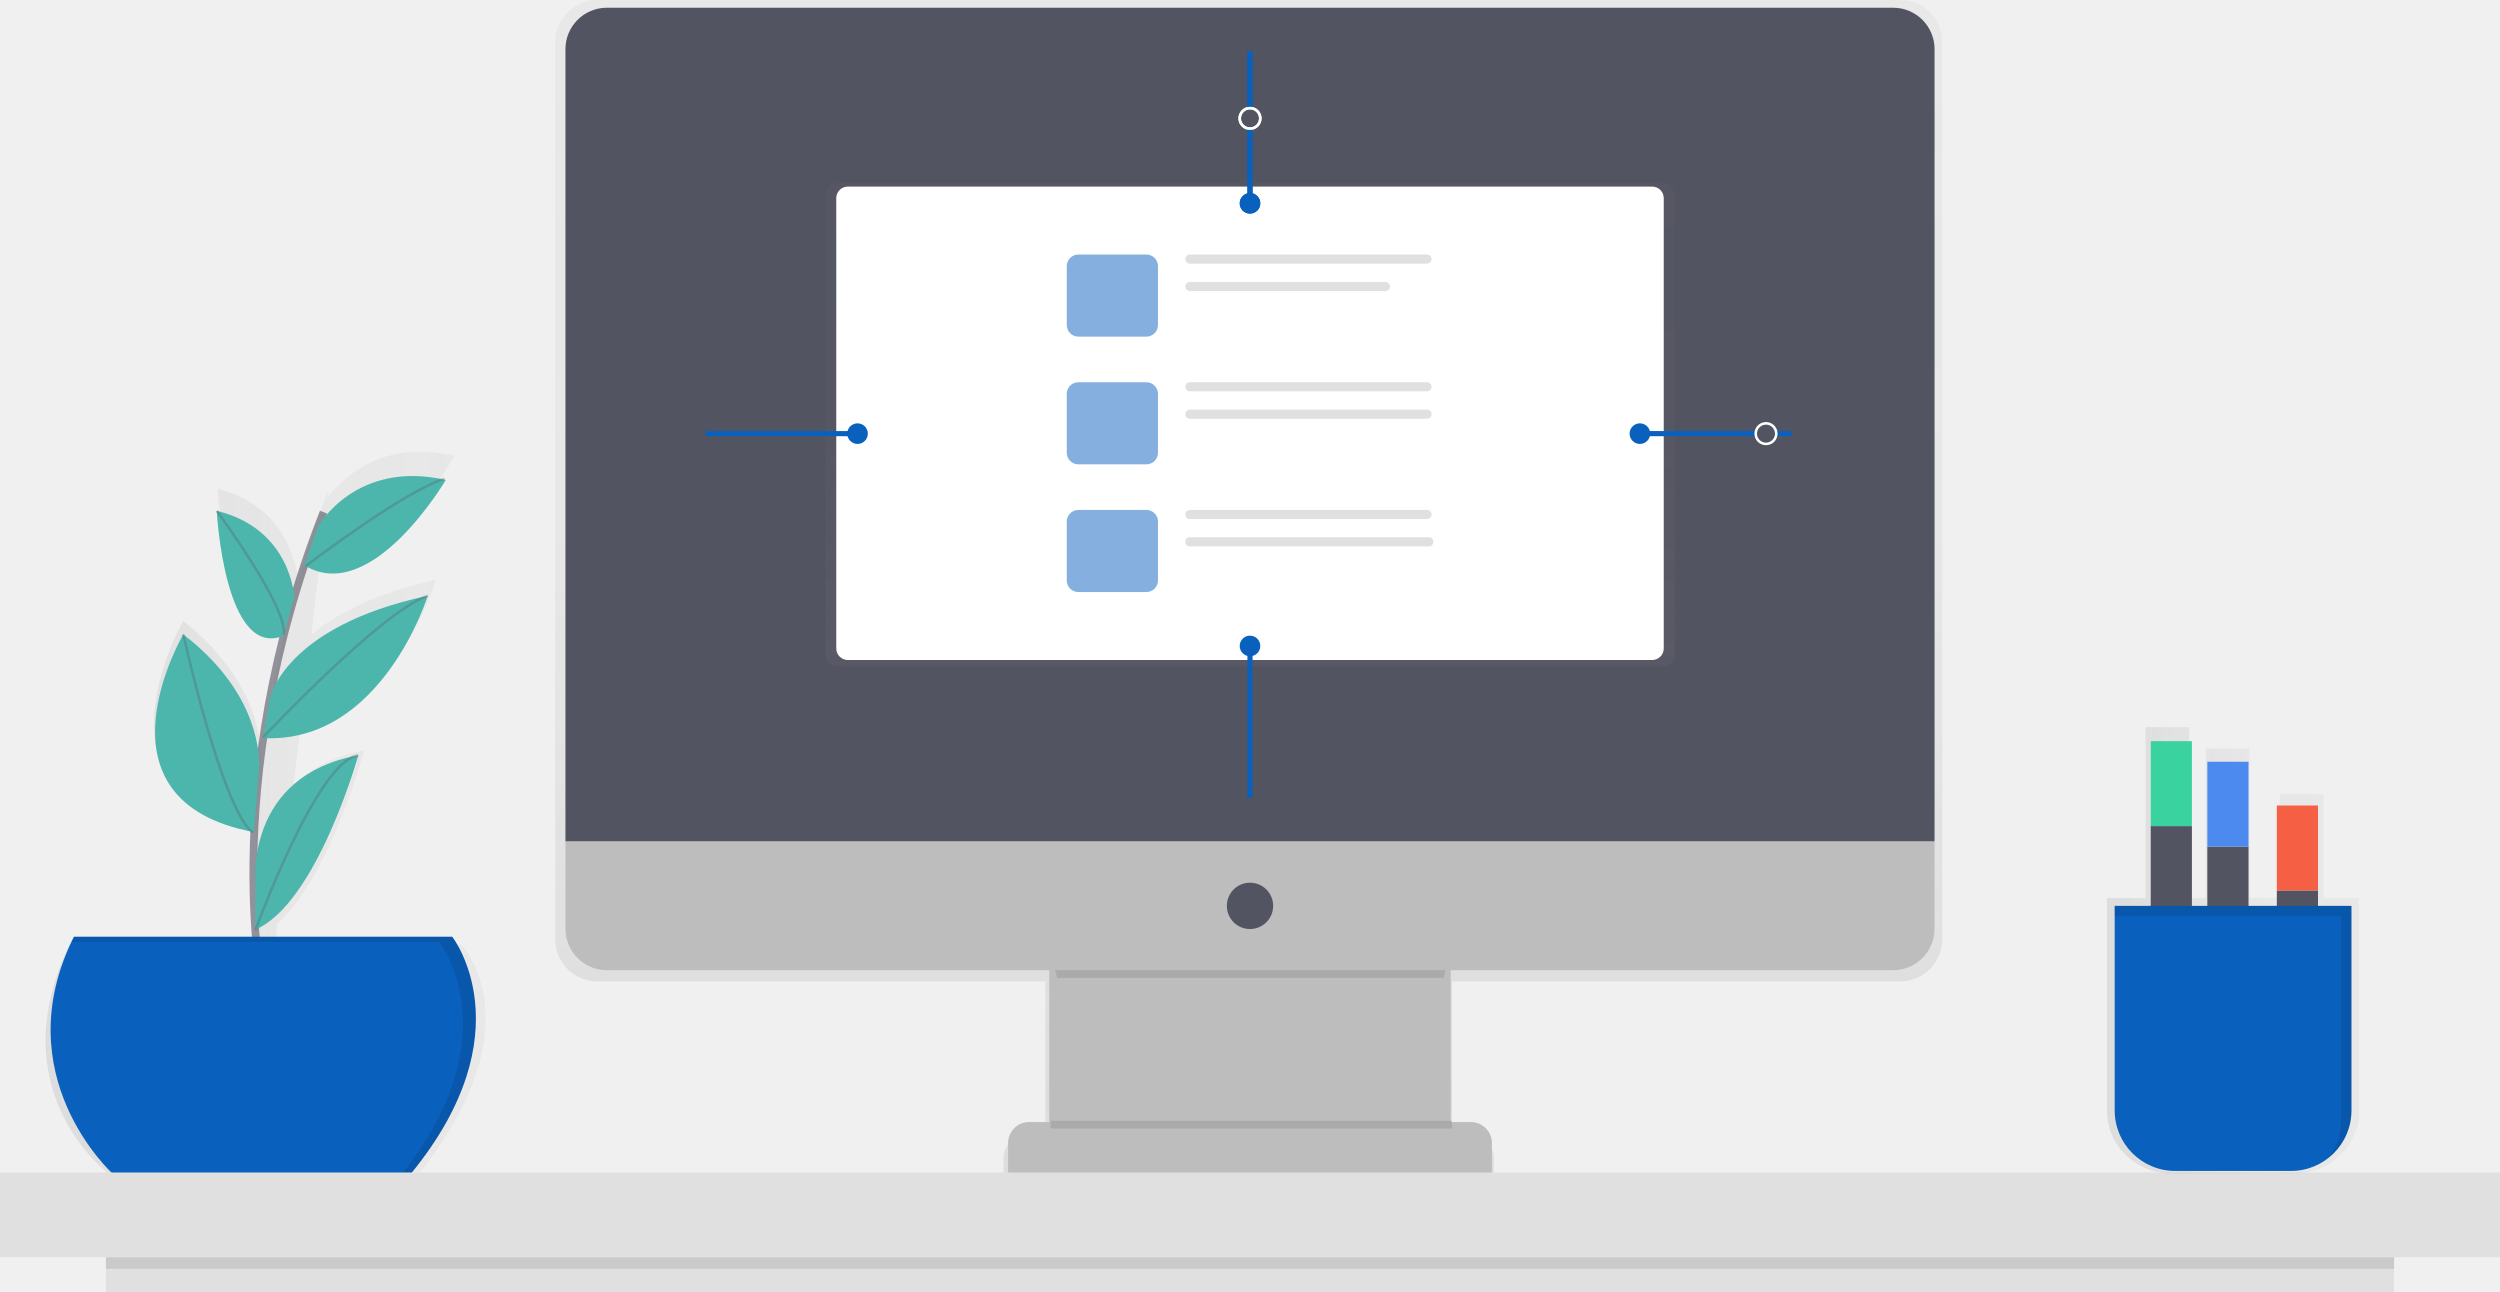
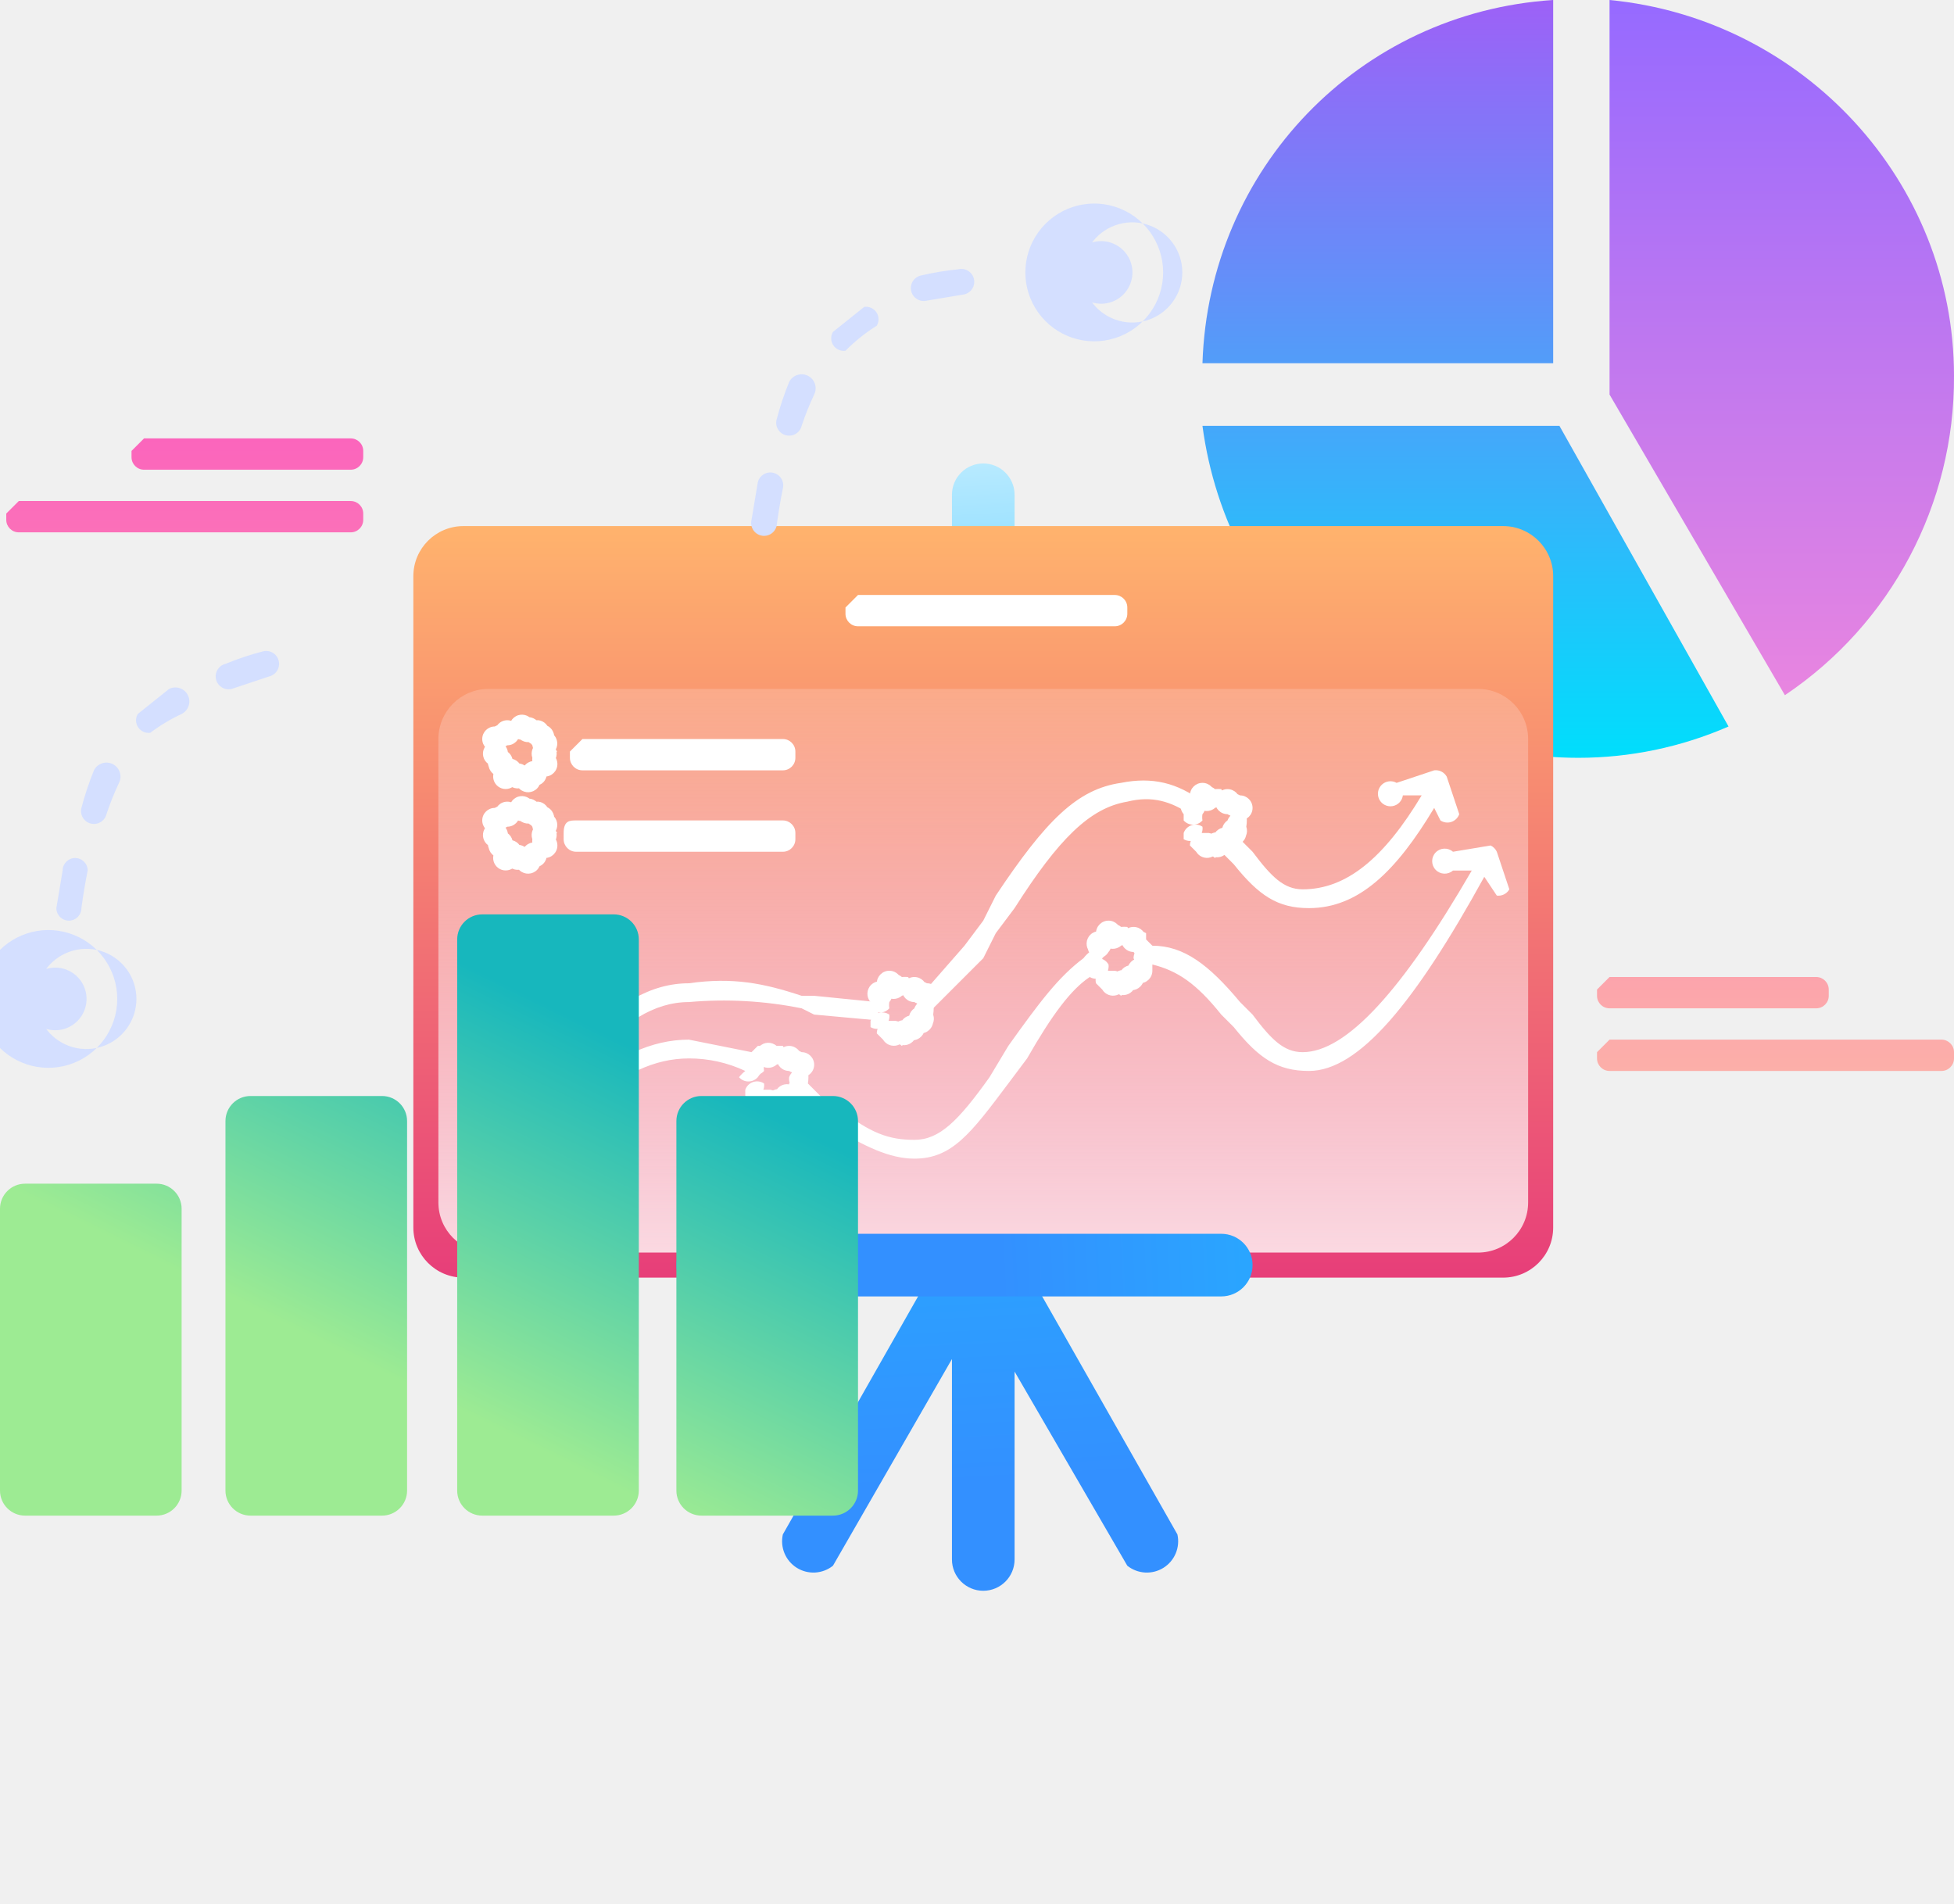
- <svg xmlns="http://www.w3.org/2000/svg" xmlns:xlink="http://www.w3.org/1999/xlink" id="a622e68e-7a65-46e9-94a9-d455de519afc" data-name="Layer 1" width="971.44" height="502" viewBox="0 0 971.44 502">
+ <svg xmlns="http://www.w3.org/2000/svg" width="312" height="304">
  <defs>
-     <linearGradient id="341b0e5e-a21f-44db-b85f-76180f33f0d3" x1="599.5" y1="668.05" x2="599.5" y2="199" gradientUnits="userSpaceOnUse">
-       <stop offset="0" stop-color="gray" stop-opacity="0.25" />
-       <stop offset="0.54" stop-color="gray" stop-opacity="0.12" />
-       <stop offset="1" stop-color="gray" stop-opacity="0.1" />
+     <linearGradient x1="50%" y1="0%" x2="50%" y2="100%" id="a">
+       <stop stop-color="#9D61F7" offset="0%" />
+       <stop stop-color="#00DEFC" offset="100%" />
    </linearGradient>
-     <linearGradient id="9c19d1ba-0c1d-4cca-8c15-e6f3831a5e67" x1="485.72" y1="258.88" x2="485.72" y2="71.12" xlink:href="#341b0e5e-a21f-44db-b85f-76180f33f0d3" />
-     <linearGradient id="fe76f7c7-2126-4e48-920d-21143a22d340" x1="132" y1="515" x2="303" y2="515" xlink:href="#341b0e5e-a21f-44db-b85f-76180f33f0d3" />
-     <linearGradient id="2cf89a04-5a05-413b-983a-d2bc296cbb5e" x1="933" y1="568.28" x2="1031" y2="568.28" xlink:href="#341b0e5e-a21f-44db-b85f-76180f33f0d3" />
+     <linearGradient x1="50%" y1="0%" x2="50%" y2="100%" id="b">
+       <stop stop-color="#966AFF" offset="0%" />
+       <stop stop-color="#E885E0" offset="100%" />
+     </linearGradient>
+     <linearGradient x1="49%" y1="-17%" x2="51%" y2="90%" id="c">
+       <stop stop-color="#FFF" offset="0%" />
+       <stop stop-color="#20BDFF" offset="51%" />
+       <stop stop-color="#3390FF" offset="100%" />
+     </linearGradient>
+     <linearGradient x1="50%" y1="0%" x2="50%" y2="100%" id="d">
+       <stop stop-color="#FFB36D" offset="0%" />
+       <stop stop-color="#E73E79" offset="100%" />
+     </linearGradient>
+     <linearGradient x1="50%" y1="-31%" x2="50%" y2="128%" id="e">
+       <stop stop-color="#FFF2F2" stop-opacity="0" offset="0%" />
+       <stop stop-color="#FEFAF9" offset="100%" />
+     </linearGradient>
+     <linearGradient x1="243%" y1="49%" x2="56%" y2="50%" id="f">
+       <stop stop-color="#FFF" offset="0%" />
+       <stop stop-color="#20BDFF" offset="51%" />
+       <stop stop-color="#3390FF" offset="100%" />
+     </linearGradient>
+     <linearGradient x1="78%" y1="25%" x2="43%" y2="75%" id="g">
+       <stop stop-color="#17B7BD" offset="0%" />
+       <stop stop-color="#9DEB93" offset="100%" />
+     </linearGradient>
+     <linearGradient x1="50%" y1="0%" x2="50%" y2="100%" id="h">
+       <stop stop-color="#FB65BC" offset="0%" />
+       <stop stop-color="#FCAFA9" offset="100%" />
+     </linearGradient>
  </defs>
-   <g opacity="0.7">
-     <path d="M852.69,199H346.31A16.37,16.37,0,0,0,330,215.42V563.94a16.37,16.37,0,0,0,16.31,16.42H520.47v60.16h-7.94a8.3,8.3,0,0,0-8.27,8.33v12.07h16.21v7.14H678.53v-7.14h16.21V648.85a8.3,8.3,0,0,0-8.27-8.33H679V640h-.51V580.36H852.69A16.37,16.37,0,0,0,869,563.94V215.42A16.37,16.37,0,0,0,852.69,199Z" transform="translate(-114.28 -199)" fill="url(#341b0e5e-a21f-44db-b85f-76180f33f0d3)" />
-   </g>
-   <rect x="407.72" y="371" width="156" height="92" fill="#bdbdbd" />
-   <g opacity="0.1">
-     <path d="M525.07,579H675.24c1.81-7.87,3.26-13,3.26-13h-157S523.11,571.11,525.07,579Z" transform="translate(-114.28 -199)" />
-   </g>
-   <path d="M235.82,3h499.8a16.1,16.1,0,0,1,16.1,16.1V327a0,0,0,0,1,0,0h-532a0,0,0,0,1,0,0V19.1A16.1,16.1,0,0,1,235.82,3Z" fill="#535461" />
-   <path d="M849.9,576H350.1A16.1,16.1,0,0,1,334,559.9V526H866v33.9A16.1,16.1,0,0,1,849.9,576Z" transform="translate(-114.28 -199)" fill="#bdbdbd" />
-   <circle cx="485.72" cy="352" r="9" fill="#535461" />
-   <path d="M399.89,436H571.55a8.17,8.17,0,0,1,8.17,8.17V456a0,0,0,0,1,0,0h-188a0,0,0,0,1,0,0V444.17A8.17,8.17,0,0,1,399.89,436Z" fill="#bdbdbd" />
-   <g opacity="0.5">
-     <rect x="320.72" y="71.12" width="330" height="187.76" rx="4.5" ry="4.5" fill="url(#9c19d1ba-0c1d-4cca-8c15-e6f3831a5e67)" />
-   </g>
-   <rect x="324.95" y="72.5" width="321.54" height="183.96" rx="4.5" ry="4.5" fill="#fff" />
-   <g opacity="0.5">
-     <rect x="414.52" y="98.91" width="35.44" height="31.9" rx="4.5" ry="4.5" fill="#0960bd" />
-   </g>
-   <rect x="460.59" y="98.91" width="95.69" height="3.54" rx="1.77" ry="1.77" fill="#e0e0e0" />
-   <rect x="460.59" y="109.55" width="79.54" height="3.54" rx="1.77" ry="1.77" fill="#e0e0e0" />
-   <g opacity="0.5">
-     <rect x="414.52" y="148.53" width="35.44" height="31.9" rx="4.5" ry="4.5" fill="#0960bd" />
-   </g>
-   <rect x="460.59" y="148.53" width="95.69" height="3.54" rx="1.77" ry="1.77" fill="#e0e0e0" />
-   <rect x="460.59" y="159.16" width="95.69" height="3.54" rx="1.77" ry="1.77" fill="#e0e0e0" />
-   <g opacity="0.5">
-     <rect x="414.52" y="198.15" width="35.44" height="31.9" rx="4.5" ry="4.5" fill="#0960bd" />
-   </g>
-   <rect x="460.59" y="198.15" width="95.69" height="3.54" rx="1.77" ry="1.77" fill="#e0e0e0" />
-   <rect x="460.59" y="208.78" width="96.33" height="3.54" rx="1.59" ry="1.59" fill="#e0e0e0" />
-   <line x1="485.72" y1="42" x2="485.72" y2="20" stroke="#0960bd" stroke-miterlimit="10" stroke-width="2" />
-   <line x1="485.72" y1="79" x2="485.72" y2="50.13" stroke="#0960bd" stroke-miterlimit="10" stroke-width="2" />
-   <circle cx="485.72" cy="79" r="4" fill="#0960bd" />
-   <circle cx="485.72" cy="46" r="4" fill="none" stroke="#fff" stroke-miterlimit="10" />
-   <line x1="485.72" y1="42" x2="485.72" y2="20" stroke="#0960bd" stroke-miterlimit="10" stroke-width="2" />
-   <line x1="485.72" y1="79" x2="485.72" y2="50.13" stroke="#0960bd" stroke-miterlimit="10" stroke-width="2" />
-   <circle cx="485.72" cy="79" r="4" fill="#0960bd" />
-   <circle cx="485.72" cy="46" r="4" fill="none" stroke="#fff" stroke-miterlimit="10" />
-   <line x1="485.72" y1="279" x2="485.72" y2="310" stroke="#0960bd" stroke-miterlimit="10" stroke-width="2" />
-   <line x1="485.72" y1="251" x2="485.72" y2="279.87" stroke="#0960bd" stroke-miterlimit="10" stroke-width="2" />
-   <circle cx="485.72" cy="251" r="4" fill="#0960bd" />
-   <line x1="305.72" y1="168.5" x2="274.22" y2="168.5" stroke="#0960bd" stroke-miterlimit="10" stroke-width="2" />
-   <line x1="333.22" y1="168.5" x2="304.35" y2="168.5" stroke="#0960bd" stroke-miterlimit="10" stroke-width="2" />
-   <circle cx="333.22" cy="168.5" r="4" fill="#0960bd" />
-   <g opacity="0.1">
-     <rect x="408.22" y="435.5" width="156" height="3" />
-   </g>
-   <g opacity="0.7">
-     <path d="M293.48,566.06H221.08l1-8.14c20.46-18.37,33.69-67.31,33.69-67.31a6.78,6.78,0,0,0-.87.18c-12,2.42-20.54,7.35-26.51,13.28l2.54-21.66c37.8-8.14,52.79-58.14,52.79-58.14-24.12,5.35-39.16,13.63-48.5,21.49l3.72-31.82c25.56,8.77,52-37.82,52-37.82l-1-.21.5-.32-.76.27c-28.25-6.09-43.35,10.06-48.25,16.77l.37-3.12q-1.12,3-2.18,5.88h0l0,.08q-3,8.13-5.49,16.06l0,0h0q-2.17,6.77-4.06,13.4l0-.06s-1.17-28.46-31.18-35.95c0,0,3.15,62.07,26.93,51.91h0c-2.2,9-4,17.66-5.56,26.07h0q-1.49,8.21-2.6,16l-.14.16.14-.12-.06.41v0h0q-1,7.07-1.7,13.78c.46-8.62-1.11-33.52-30.45-56.92,0,0-39,68.54,27.5,82,.15.13.3.26.44.38l-.1-.31.6.13.27-3.52a369.39,369.39,0,0,0,.23,44.1h0c.07,1,.14,2,.21,2.95H141.37c-27.94,57.79,15.52,89.46,15.52,89.46h120C323.49,596.66,293.48,566.06,293.48,566.06Zm-78-65.68h0v0Z" transform="translate(-114.28 -199)" fill="url(#fe76f7c7-2126-4e48-920d-21143a22d340)" />
-   </g>
-   <path d="M217,588s-19-83,23-190" transform="translate(-114.28 -199)" fill="none" stroke="#535461" stroke-miterlimit="10" stroke-width="3" opacity="0.6" />
-   <path d="M143,563H290s29,37-16,92H158S116,617,143,563Z" transform="translate(-114.28 -199)" fill="#0960bd" />
-   <path d="M237.89,403.5s14.61-26,49.61-18c0,0-28.93,49.26-55,33.13Z" transform="translate(-114.28 -199)" fill="#4db6ac" />
-   <path d="M228.63,431.09S227.5,404.5,198.5,397.5c0,0,3,58,26,48.5Z" transform="translate(-114.28 -199)" fill="#4db6ac" />
-   <path d="M219.15,470.36s5.35-27.86,61.35-39.86c0,0-17.86,57.62-63.93,55.31Z" transform="translate(-114.28 -199)" fill="#4db6ac" />
-   <path d="M214.61,501.63s5.89-29.13-29.11-56.13c0,0-38,64.67,27.48,76.83Z" transform="translate(-114.28 -199)" fill="#4db6ac" />
-   <path d="M213.56,541.67S209.5,500.5,253.5,492.5c0,0-16.07,57.49-40,67.74Z" transform="translate(-114.28 -199)" fill="#4db6ac" />
-   <path d="M233,419s38-29,54-34" transform="translate(-114.28 -199)" fill="none" stroke="#535461" stroke-miterlimit="10" opacity="0.3" />
-   <path d="M216.5,485.5s46-49,64-55" transform="translate(-114.28 -199)" fill="none" stroke="#535461" stroke-miterlimit="10" opacity="0.3" />
-   <path d="M198.5,397.5s28,38,26,48" transform="translate(-114.28 -199)" fill="none" stroke="#535461" stroke-miterlimit="10" opacity="0.3" />
-   <path d="M185.5,445.5s15,68,27,77" transform="translate(-114.28 -199)" fill="none" stroke="#535461" stroke-miterlimit="10" opacity="0.3" />
-   <path d="M213.5,560.5s24-66,40-68" transform="translate(-114.28 -199)" fill="none" stroke="#535461" stroke-miterlimit="10" opacity="0.3" />
-   <g opacity="0.1">
-     <path d="M290,563H143c-.33.67-.65,1.34-1,2H285s28.29,36.11-14.4,90H274C319,600,290,563,290,563Z" transform="translate(-114.28 -199)" />
-   </g>
-   <rect y="455.6" width="971.44" height="32.93" fill="#e0e0e0" />
-   <rect x="41.16" y="488.53" width="889.11" height="13.47" fill="#e0e0e0" />
-   <rect x="41.16" y="488.53" width="889.11" height="4.49" opacity="0.1" />
-   <line x1="690.22" y1="168.5" x2="696.22" y2="168.5" stroke="#0960bd" stroke-miterlimit="10" stroke-width="2" />
-   <line x1="637.22" y1="168.5" x2="682.1" y2="168.5" stroke="#0960bd" stroke-miterlimit="10" stroke-width="2" />
-   <circle cx="637.22" cy="168.5" r="4" fill="#0960bd" />
-   <circle cx="686.22" cy="168.5" r="4" fill="none" stroke="#fff" stroke-miterlimit="10" />
-   <g opacity="0.7">
-     <path d="M1027,643.88l.1-.15q.31-.48.61-1l.11-.19q.29-.49.55-1l.09-.17c.2-.39.39-.78.56-1.19h0a23.79,23.79,0,0,0,.94-2.51l.1-.33c.09-.31.18-.62.26-.93l.1-.44q.1-.42.18-.85c0-.16.06-.32.09-.48s.09-.56.13-.85,0-.33.06-.49.06-.61.08-.92c0-.14,0-.29,0-.43,0-.45,0-.91,0-1.36V548h-13.85V507.52h-17V548H988.39V489.86h-17V548H965V481.55h-17V548H933V630.6c0,13.48,11.21,24.4,25,24.4H1006a25.19,25.19,0,0,0,20.24-10.06l0,0Q1026.61,644.41,1027,643.88Z" transform="translate(-114.28 -199)" fill="url(#2cf89a04-5a05-413b-983a-d2bc296cbb5e)" />
-   </g>
-   <rect x="835.72" y="321" width="16" height="100" fill="#535461" />
-   <rect x="835.72" y="288" width="16" height="33" fill="#3ad29f" />
-   <rect x="857.72" y="329" width="16" height="100" fill="#535461" />
-   <rect x="857.72" y="296" width="16" height="33" fill="#4d8af0" />
-   <rect x="884.72" y="346" width="16" height="100" fill="#535461" />
-   <rect x="884.72" y="313" width="16" height="33" fill="#f55f44" />
-   <path d="M821.72,352h92a0,0,0,0,1,0,0v79.5a23.5,23.5,0,0,1-23.5,23.5h-45a23.5,23.5,0,0,1-23.5-23.5V352A0,0,0,0,1,821.72,352Z" fill="#0960bd" />
-   <g opacity="0.1">
-     <path d="M936,551v4h88v79.5a23.39,23.39,0,0,1-5,14.49,23.45,23.45,0,0,0,9-18.49V551Z" transform="translate(-114.28 -199)" />
+   <g fill="none" fill-rule="evenodd">
+     <path d="M192 68h57l27 48a60 60 0 0 1-24 5c-31 0-56-23-60-53zm0-10c1-31 25-56 56-58v58h-56z" fill="url(#a)" />
+     <path d="M285 111l-28-48V0c31 3 55 29 55 60a61 61 0 0 1-27 51z" fill="url(#b)" />
+     <path d="M162 219v30a5 5 0 1 1-10 0v-32l-19 33a5 5 0 0 1-8-5l25-44a5 5 0 0 1 2-2V79a5 5 0 1 1 10 0v121l1 1 25 44a5 5 0 0 1-8 5l-18-31z" fill="url(#c)" fill-rule="nonzero" />
+     <path d="M74 84h166a8 8 0 0 1 8 8v104a8 8 0 0 1-8 8H74a8 8 0 0 1-8-8V92a8 8 0 0 1 8-8z" fill="url(#d)" />
+     <path d="M78 110h158a8 8 0 0 1 8 8v74a8 8 0 0 1-8 8H78a8 8 0 0 1-8-8v-74a8 8 0 0 1 8-8z" fill="url(#e)" />
+     <path d="M137 95h41a2 2 0 0 1 2 2v1a2 2 0 0 1-2 2h-41a2 2 0 0 1-2-2v-1l2-2zm90 32h-3a2 2 0 1 1-1-2l6-2a2 2 0 0 1 2 1l2 6a2 2 0 0 1-3 1l-1-2c-6 10-12 16-20 16-5 0-8-2-12-7l-2-2v-1a4 4 0 0 0 2-2l1 1 2 2c3 4 5 6 8 6 7 0 13-5 19-15zm-87 33a4 4 0 0 0 1 3l-11-1-2-1a63 63 0 0 0-18-1c-11 0-21 13-31 38a2 2 0 0 1-3-1c11-27 22-40 34-40 7-1 12 0 18 2h2l10 1zm7-1l7-8 3-4 2-4c8-12 13-17 20-18 5-1 9 0 13 3a4 4 0 0 0-2 2c-3-2-6-3-10-2-6 1-11 6-18 17l-3 4-2 4-9 9a4 4 0 0 0-1-3z" fill="#FFF" fill-rule="nonzero" />
+     <path d="M144 164a2 2 0 0 1 0 3 6 6 0 0 1-1-1 2 2 0 0 1 0-3l1 1zm-1-1a2 2 0 1 1-2 3l-1-1a2 2 0 0 1 2-2h1zm-1-1a2 2 0 0 1-3 2v-1a2 2 0 0 1 3-1zm0-1a2 2 0 0 1-3 0v-1a2 2 0 1 1 3 0 3 3 0 0 0 0 1zm0-1a2 2 0 0 1-3-2l1-1a2 2 0 1 1 2 2 3 3 0 0 0 0 1zm1-1a2 2 0 0 1-2-3h1a2 2 0 0 1 1 3zm1 0a2 2 0 1 1 0-3 6 6 0 0 1 1 0 2 2 0 0 1-1 3zm1 0a2 2 0 0 1 1-3l2 1a2 2 0 1 1-2 2 3 3 0 0 0-1 0zm1 1a2 2 0 1 1 2-2l1 1a2 2 0 0 1-3 1zm0 1a2 2 0 0 1 3-1 6 6 0 0 1 0 2 2 2 0 1 1-3-1zm0 1a2 2 0 0 1 3 1 6 6 0 0 1-1 1 2 2 0 0 1-2-1v-1zm-1 1a2 2 0 1 1 2 2l-1 1a2 2 0 1 1-1-3zm-1 0a2 2 0 1 1 1 3h-1a2 2 0 0 1 0-2v-1zm50-29a2 2 0 0 1 0 3 6 6 0 0 1-1-1 2 2 0 0 1 0-3l1 1zm-1-1a2 2 0 1 1-2 3l-1-1a2 2 0 0 1 2-2h1zm-1-1a2 2 0 0 1-3 2v-1a2 2 0 0 1 3-1zm0-1a2 2 0 0 1-3 0v-1a2 2 0 1 1 3 0 3 3 0 0 0 0 1zm0-1a2 2 0 0 1-3-2l1-1a2 2 0 1 1 2 2 3 3 0 0 0 0 1zm1-1a2 2 0 0 1-2-3h1a2 2 0 0 1 1 3zm1 0a2 2 0 1 1 0-3 6 6 0 0 1 1 0 2 2 0 0 1-1 3zm1 0a2 2 0 0 1 1-3l2 1a2 2 0 1 1-2 2 3 3 0 0 0-1 0zm1 1a2 2 0 1 1 2-2l1 1a2 2 0 0 1-3 1zm0 1a2 2 0 0 1 3-1 6 6 0 0 1 0 2 2 2 0 1 1-3-1zm0 1a2 2 0 0 1 3 1 6 6 0 0 1-1 1 2 2 0 0 1-2-1v-1zm-1 1a2 2 0 1 1 2 2l-1 1a2 2 0 1 1-1-3zm-1 0a2 2 0 1 1 1 3h-1a2 2 0 0 1 0-2v-1zm-111 6a2 2 0 0 1 0-3l1-1a2 2 0 1 1 0 3h-1zm3-1a2 2 0 0 1-2-3h1a2 2 0 1 1 2 2l-1 1zm2-2a2 2 0 0 1-3-2 2 2 0 1 1 3 1v1zm0-3a2 2 0 0 1-2 0l-1-1a2 2 0 1 1 3 0l1 1zm0-3a2 2 0 1 1-3 2 3 3 0 0 0 0-1 2 2 0 0 1 2-2l1 1zm-2-2a2 2 0 1 1-2 3 2 2 0 1 1 1-3h1zm-3 0a2 2 0 1 1 0 3 2 2 0 0 1-1-3 6 6 0 0 1 1 0zm-2 0a2 2 0 0 1 1 3h-1a2 2 0 1 1-2-2l2-1zm-2 2a2 2 0 1 1 2 2 2 2 0 0 1-3-1l1-1zm-1 2a2 2 0 0 1 3 1 2 2 0 1 1-3 1 6 6 0 0 1 0-2zm0 3a2 2 0 1 1 3-1v1a2 2 0 1 1-2 1 6 6 0 0 1-1-1zm2 2a2 2 0 1 1 2-2 2 2 0 1 1-1 3 6 6 0 0 1-1-1zm2 1a2 2 0 1 1 1-3v1a2 2 0 1 1 0 3l-1-1zm1-12a2 2 0 0 1 0-3l1-1a2 2 0 1 1 0 3l-1 1zm3-1a2 2 0 0 1-2-3h1a2 2 0 1 1 2 2l-1 1zm2-2a2 2 0 0 1-3-2 2 2 0 1 1 3 1v1zm0-3a2 2 0 0 1-2 0l-1-1a2 2 0 1 1 3 0l1 1zm0-3a2 2 0 1 1-3 2 3 3 0 0 0 0-1 2 2 0 0 1 2-2l1 1zm-2-2a2 2 0 1 1-2 3 2 2 0 1 1 1-3h1zm-3 0a2 2 0 1 1 0 3 2 2 0 0 1-1-3 6 6 0 0 1 1 0zm-2 0a2 2 0 0 1 1 3h-1a2 2 0 1 1-2-2l2-1zm-2 2a2 2 0 1 1 2 2 2 2 0 0 1-3-1l1-1zm-1 2a2 2 0 0 1 3 1 2 2 0 1 1-3 1 6 6 0 0 1 0-2zm0 3a2 2 0 1 1 3-1v1a2 2 0 1 1-2 1 6 6 0 0 1-1-1zm2 2a2 2 0 1 1 2-2 2 2 0 1 1-1 3 6 6 0 0 1-1-1zm2 1a2 2 0 1 1 1-3v1a2 2 0 1 1 0 3l-1-1z" fill="#FFF" fill-rule="nonzero" />
+     <path d="M183 153a4 4 0 0 1 0 1h1v1a6 6 0 0 1-1 1 2 2 0 0 1-2-1v-1a2 2 0 0 1 2-1zm0 0a2 2 0 0 1-2-1 2 2 0 1 1 2-2l1 1c5 0 9 3 14 9l2 2c3 4 5 6 8 6 7 0 16-10 27-29h-3a2 2 0 1 1 0-3l6-1a2 2 0 0 1 1 1l2 6a2 2 0 0 1-2 1l-2-3c-11 20-20 31-28 31-5 0-8-2-12-7l-2-2c-4-5-7-7-11-8a2 2 0 0 1-3-1 2 2 0 0 1 2-2 4 4 0 0 1 0 2zm0-2a2 2 0 0 1-2 0 3 3 0 0 0-1 0 2 2 0 0 1 1-3l2 1v2h-1a4 4 0 0 1 1 0zm-8 5l1-1a4 4 0 0 1-1 0 2 2 0 0 1 2 0h1a2 2 0 1 1-2 3l-1-1a2 2 0 0 1 0-1zm-1 0c-3 2-6 6-10 13l-3 4c-6 8-9 12-15 12-4 0-8-2-13-5l-2-2-2-1-1-1h-1l-1 1a2 2 0 1 1-1-3 2 2 0 0 1 2 0l-1 1 1 1a2 2 0 0 1-1-2v-1a2 2 0 0 1 3 0h-1a4 4 0 0 1-1 1 2 2 0 0 1-1-2 2 2 0 0 1 3-1 6 6 0 0 1 0 2l1 1 2 2a118 118 0 0 0 2 1c5 4 8 5 12 5s7-3 12-10l3-5c5-7 8-11 12-14a5 5 0 0 1 1-1 2 2 0 1 1 3 0l-1 1a2 2 0 0 1-1 2 4 4 0 0 1 0-2 2 2 0 0 1 2 1 2 2 0 0 1-3 2zm1-3a2 2 0 0 1-1-3l1-1a2 2 0 1 1 2 2 3 3 0 0 0 0 1 2 2 0 0 1-2 1 4 4 0 0 1 0-1v1zm-56 18h1l1-1 1 1a3 3 0 0 0-1 1 2 2 0 0 1-3 0 6 6 0 0 1 1-1 21 21 0 0 0-9-2c-11 0-21 10-31 29a2 2 0 1 1-3-2c11-19 22-30 34-30l10 2a2 2 0 0 1 2 2 3 3 0 0 0 0 1 2 2 0 0 1-3 0zm1-3l1-1h1a2 2 0 0 1 1 3h-2l1-1-2-1zm59-12a2 2 0 0 1 0 3 6 6 0 0 1-1-1 2 2 0 0 1 0-3l1 1zm-1-5a2 2 0 0 1-2-3h1a2 2 0 0 1 1 3zm1 0a2 2 0 1 1 0-3 6 6 0 0 1 1 0 2 2 0 0 1-1 3zm1 4a2 2 0 1 1 2 2l-1 1a2 2 0 1 1-1-3zm-1 0a2 2 0 1 1 1 3h-1a2 2 0 0 1 0-2v-1zm-55 20a2 2 0 0 1 0 3 6 6 0 0 1-1-1 2 2 0 0 1 0-3l1 1zm-1-1a2 2 0 1 1-2 3l-1-1a2 2 0 0 1 2-2h1zm-1-1a2 2 0 0 1-3 2v-1a2 2 0 0 1 3-1zm2-3a2 2 0 1 1 0-3 6 6 0 0 1 1 0 2 2 0 0 1-1 3zm1 0a2 2 0 0 1 1-3l2 1a2 2 0 1 1-2 2 3 3 0 0 0-1 0zm1 1a2 2 0 1 1 2-2l1 1a2 2 0 0 1-3 1zm-2 3a2 2 0 1 1 1 3h-1a2 2 0 0 1 0-2v-1z" fill="#FFF" fill-rule="nonzero" />
+     <path d="M108 202a5 5 0 0 1 5-5h82a5 5 0 1 1 0 10h-82a5 5 0 0 1-5-5z" fill="url(#f)" fill-rule="nonzero" />
+     <path d="M124 84a2 2 0 0 1-4-1l1-6a2 2 0 1 1 4 1 92 92 0 0 0-1 6zm4-16a2 2 0 0 1-4-1 49 49 0 0 1 2-6 2 2 0 0 1 4 2 45 45 0 0 0-2 5zm7-12a2 2 0 0 1-2-3l5-4a2 2 0 0 1 2 3 28 28 0 0 0-5 4zm13-8a2 2 0 1 1-1-4 46 46 0 0 1 6-1 2 2 0 1 1 1 4l-6 1zM13 145a2 2 0 1 1-4 0l1-6a2 2 0 1 1 4 0 92 92 0 0 0-1 6zm4-15a2 2 0 0 1-4-1 49 49 0 0 1 2-6 2 2 0 1 1 4 2 45 45 0 0 0-2 5zm7-13a2 2 0 0 1-2-3l5-4a2 2 0 1 1 2 4 28 28 0 0 0-5 3zm13-7a2 2 0 0 1-1-4 46 46 0 0 1 6-2 2 2 0 0 1 1 4l-6 2zm141-62a5 5 0 1 1 0-9 5 5 0 0 1 0 9zm0 3a8 8 0 1 0 0-15 8 8 0 0 0 0 15zm0 3a11 11 0 1 1 0-21 11 11 0 0 1 0 21zM11 164a5 5 0 1 1 0-9 5 5 0 0 1 0 9zm0 3a8 8 0 1 0 0-15 8 8 0 0 0 0 15zm0 3a11 11 0 1 1 0-21 11 11 0 0 1 0 21z" fill="#D4DFFF" fill-rule="nonzero" />
+     <path d="M4 189h21a4 4 0 0 1 4 4v45a4 4 0 0 1-4 4H4a4 4 0 0 1-4-4v-45a4 4 0 0 1 4-4zm36-14h21a4 4 0 0 1 4 4v59a4 4 0 0 1-4 4H40a4 4 0 0 1-4-4v-59a4 4 0 0 1 4-4zm72 0h21a4 4 0 0 1 4 4v59a4 4 0 0 1-4 4h-21a4 4 0 0 1-4-4v-59a4 4 0 0 1 4-4zm-35-29h21a4 4 0 0 1 4 4v88a4 4 0 0 1-4 4H77a4 4 0 0 1-4-4v-88a4 4 0 0 1 4-4z" fill="url(#g)" />
+     <path d="M257 156h33a2 2 0 0 1 2 2v1a2 2 0 0 1-2 2h-33a2 2 0 0 1-2-2v-1l2-2zm0 10h53a2 2 0 0 1 2 2v1a2 2 0 0 1-2 2h-53a2 2 0 0 1-2-2v-1l2-2zM23 70h33a2 2 0 0 1 2 2v1a2 2 0 0 1-2 2H23a2 2 0 0 1-2-2v-1l2-2zM3 80h53a2 2 0 0 1 2 2v1a2 2 0 0 1-2 2H3a2 2 0 0 1-2-2v-1l2-2z" fill="url(#h)" />
+     <path d="M93 118h32a2 2 0 0 1 2 2v1a2 2 0 0 1-2 2H93a2 2 0 0 1-2-2v-1l2-2zm-1 13h33a2 2 0 0 1 2 2v1a2 2 0 0 1-2 2H92a2 2 0 0 1-2-2v-1c0-2 1-2 2-2z" fill="#FFF" fill-rule="nonzero" />
  </g>
</svg>
